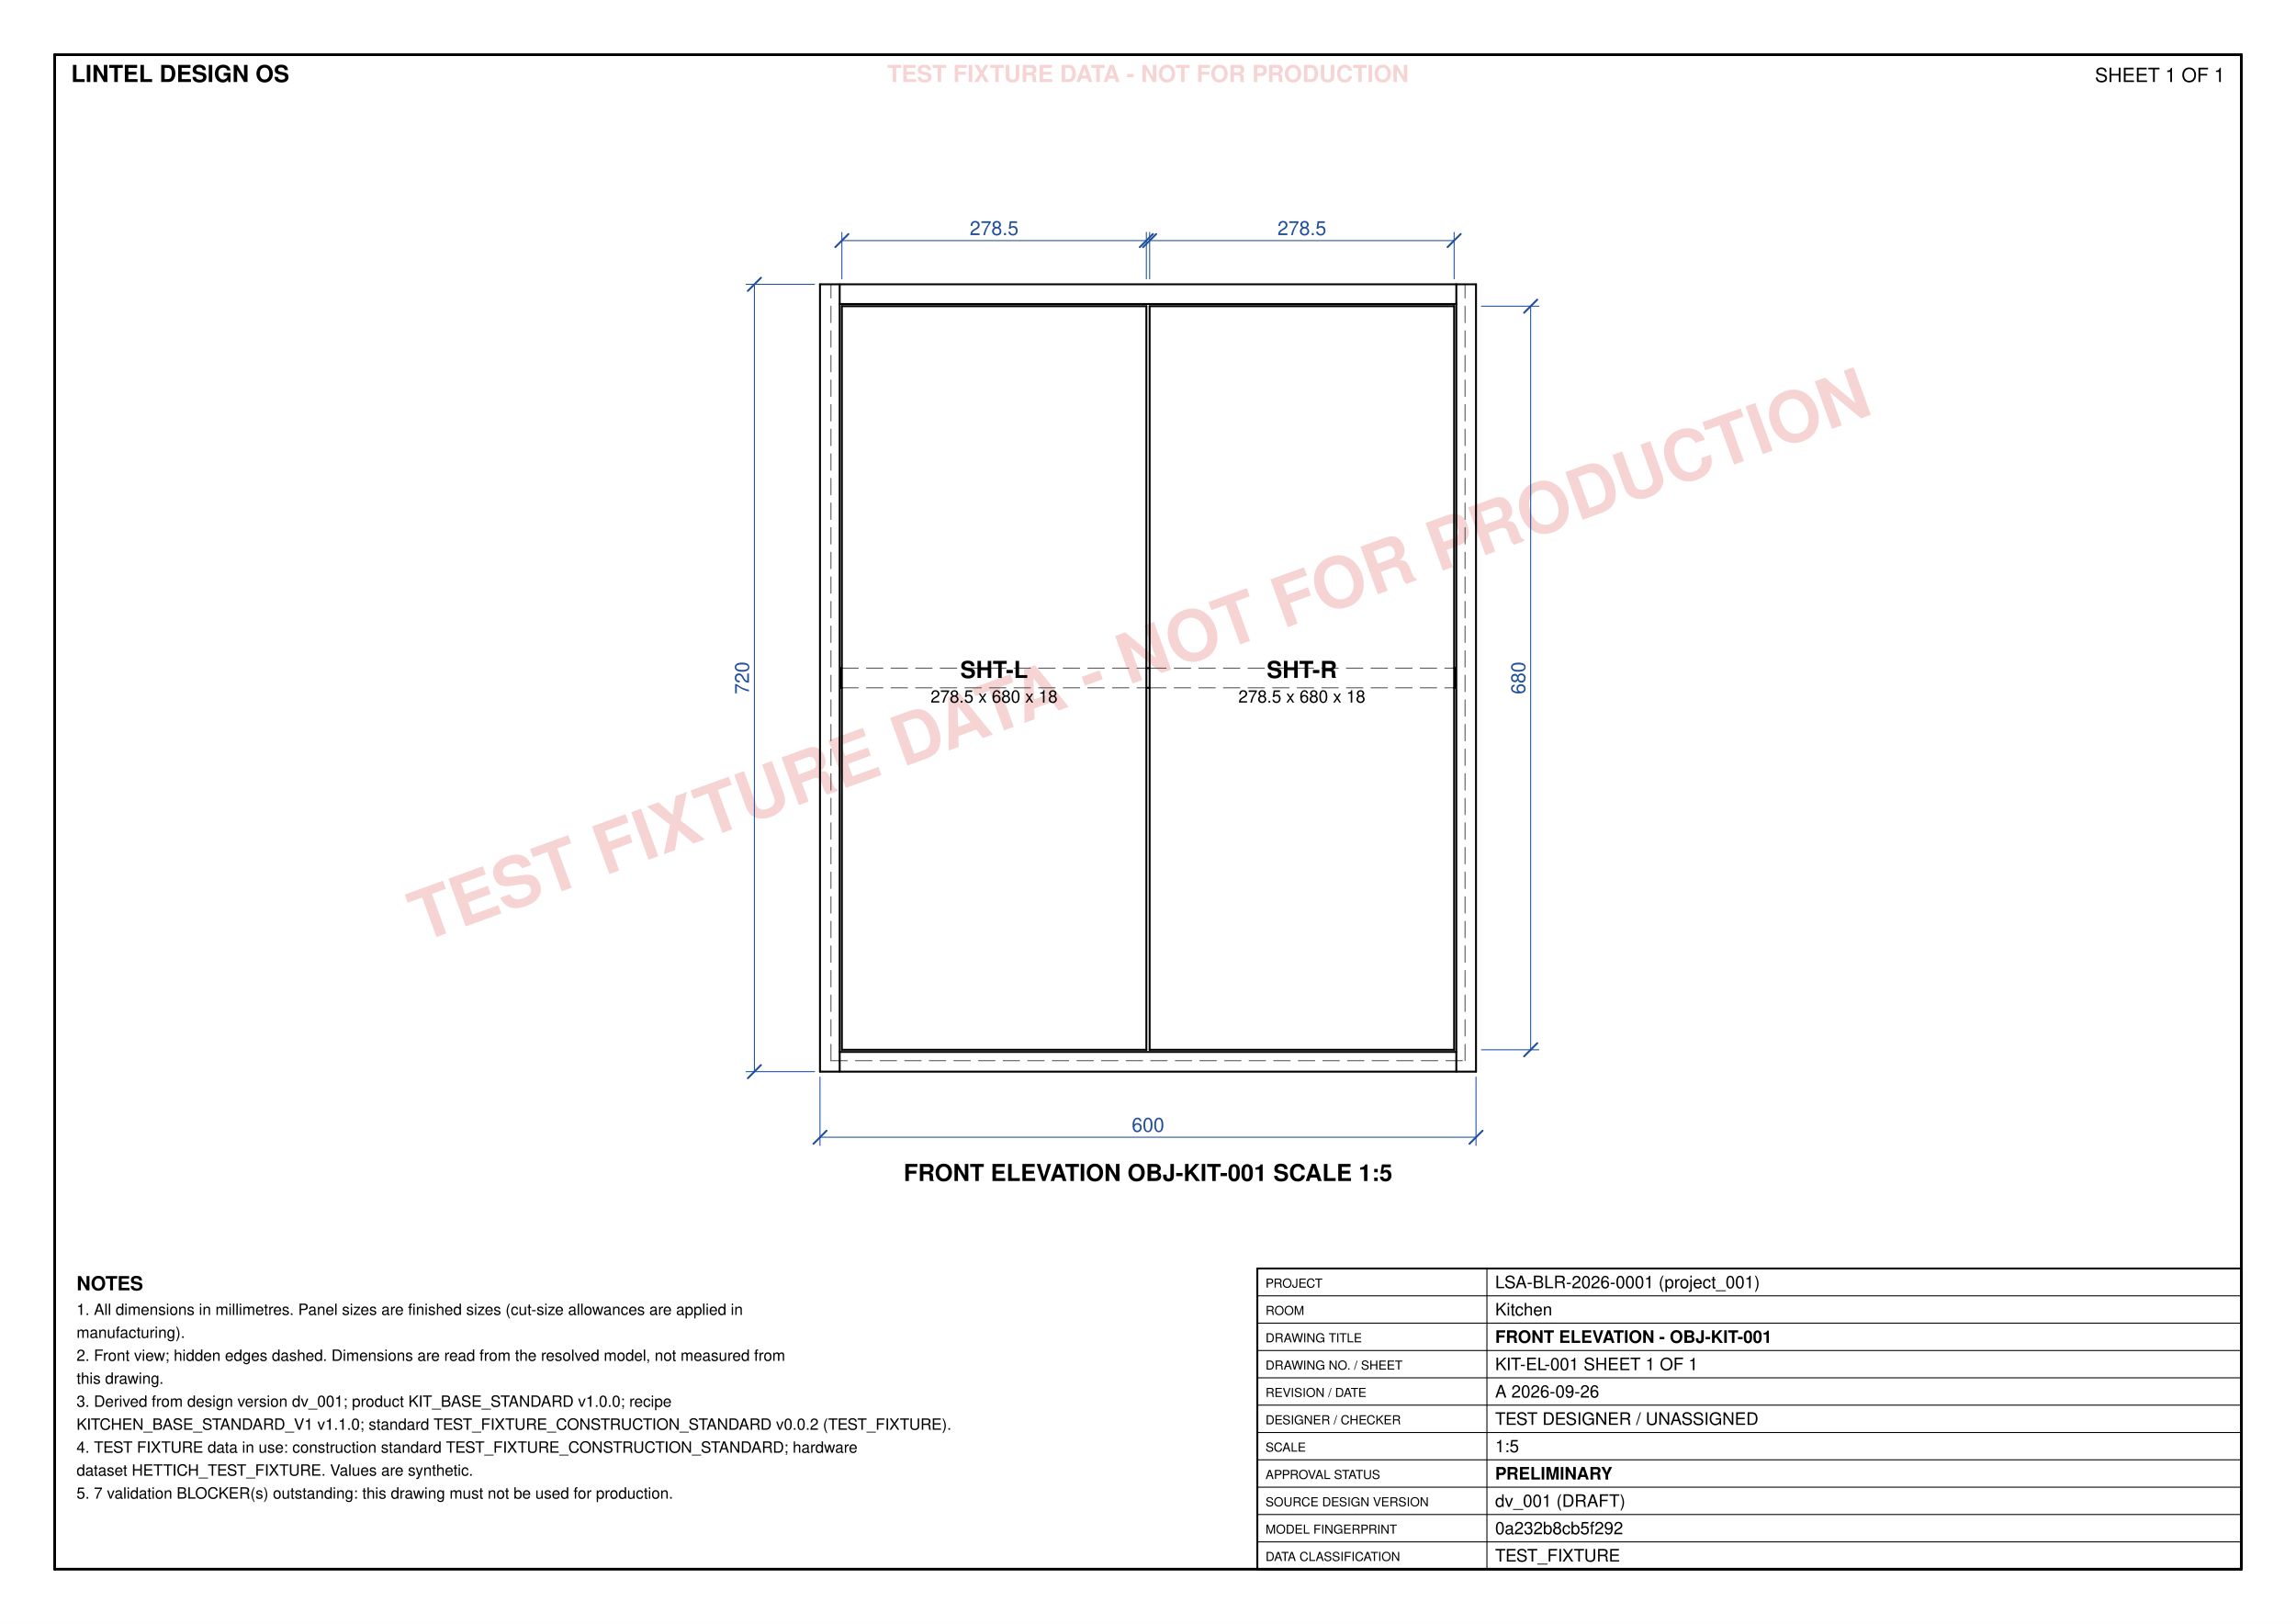
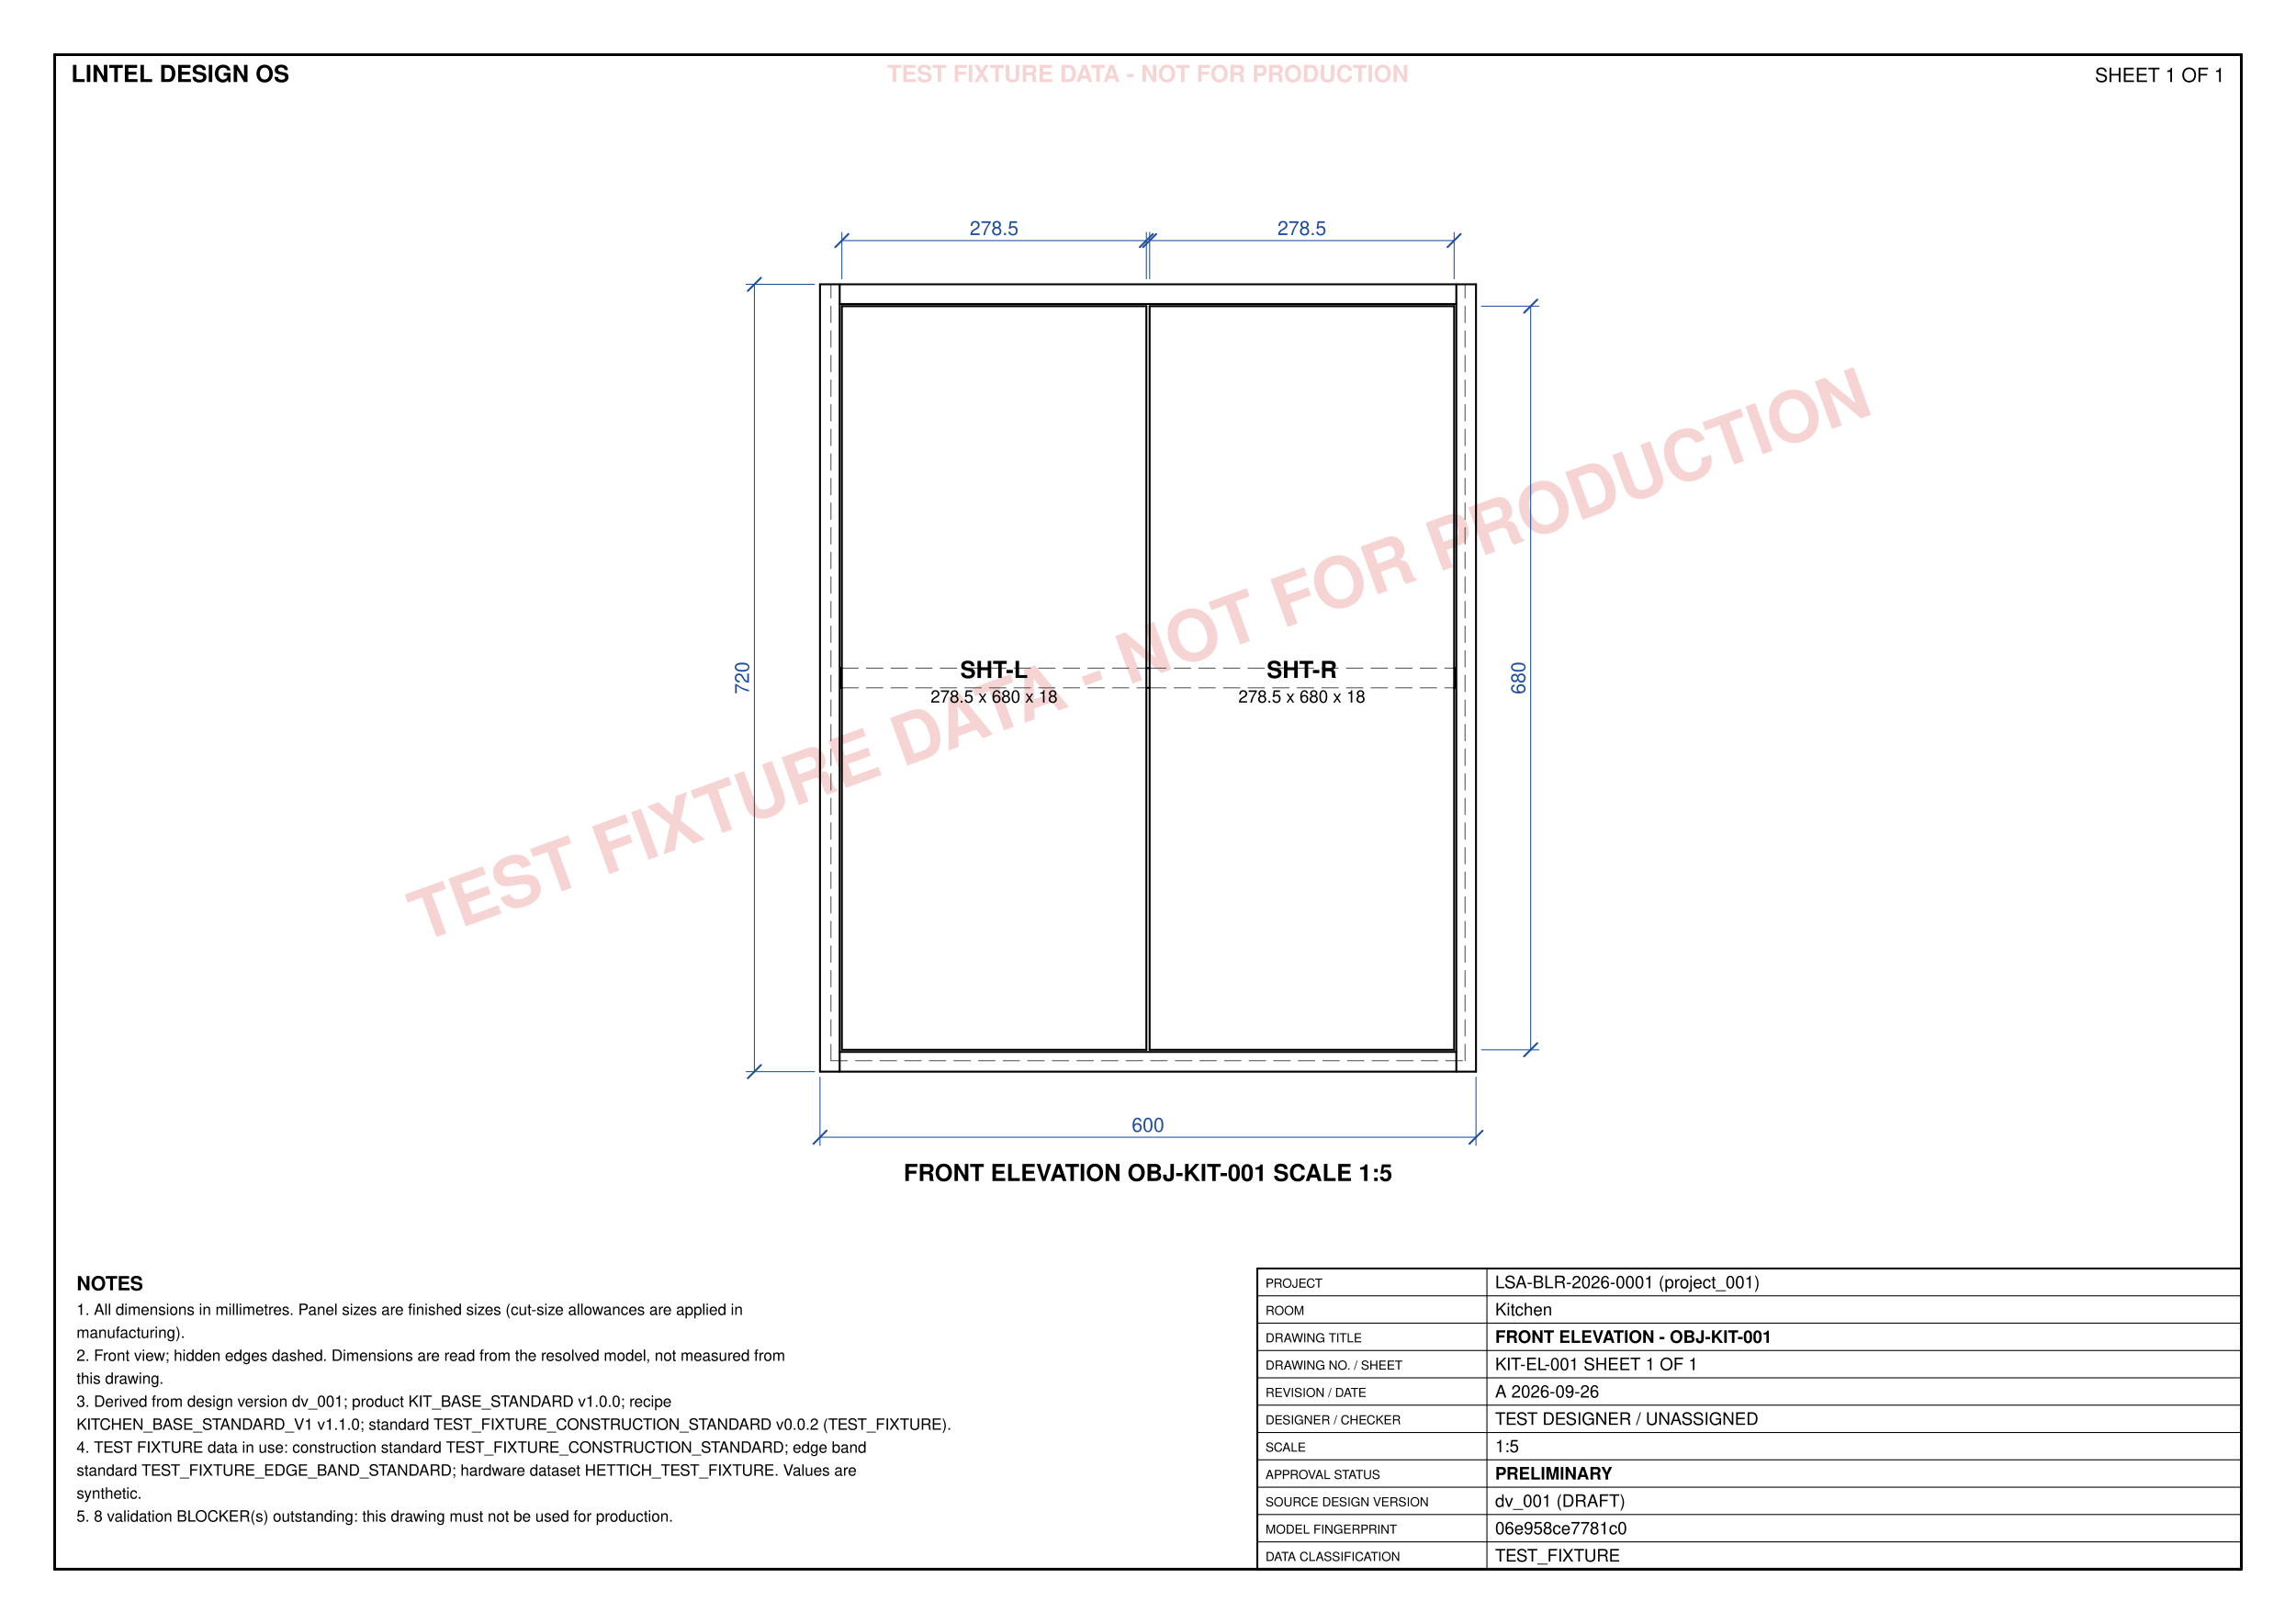
- <svg xmlns="http://www.w3.org/2000/svg" width="420mm" height="297mm" viewBox="0 0 420 297" data-drawing-id="DRW:dv_001:obj_001:FRONT_ELEVATION:KIT-EL-001:RA" data-drawing-type="FRONT_ELEVATION" data-status="PRELIMINARY" data-design-version="dv_001" data-model-fingerprint="0a232b8cb5f292" data-classification="TEST_FIXTURE" data-content-hash="0aaa1805a00f8b" data-sheet="1/1">
+ <svg xmlns="http://www.w3.org/2000/svg" width="420mm" height="297mm" viewBox="0 0 420 297" data-drawing-id="DRW:dv_001:obj_001:FRONT_ELEVATION:KIT-EL-001:RA" data-drawing-type="FRONT_ELEVATION" data-status="PRELIMINARY" data-design-version="dv_001" data-model-fingerprint="06e958ce7781c0" data-classification="TEST_FIXTURE" data-content-hash="1dffd28cefd862" data-sheet="1/1">
  <rect x="0" y="0" width="420" height="297" fill="#ffffff" />
  <g id="WATERMARK" fill="#d9534f" stroke="#d9534f" opacity="0.25" font-family="Helvetica, Arial, sans-serif" stroke-linecap="round">
    <text stroke="none" x="210" y="124" font-size="12.714" text-anchor="middle" font-weight="bold" transform="rotate(-20 210 124)">TEST FIXTURE DATA - NOT FOR PRODUCTION</text>
    <text stroke="none" x="210" y="15" font-size="4.286" text-anchor="middle" font-weight="bold">TEST FIXTURE DATA - NOT FOR PRODUCTION</text>
  </g>
  <g id="BORDER" fill="#000000" stroke="#000000" font-family="Helvetica, Arial, sans-serif" stroke-linecap="round">
    <line fill="none" x1="10" y1="10" x2="410" y2="10" stroke-width="0.5" />
    <line fill="none" x1="410" y1="10" x2="410" y2="287" stroke-width="0.5" />
    <line fill="none" x1="410" y1="287" x2="10" y2="287" stroke-width="0.5" />
    <line fill="none" x1="10" y1="287" x2="10" y2="10" stroke-width="0.5" />
    <text stroke="none" x="13" y="15" font-size="4.286" text-anchor="start" font-weight="bold">LINTEL DESIGN OS</text>
    <text stroke="none" x="407" y="15" font-size="3.571" text-anchor="end">SHEET 1 OF 1</text>
  </g>
  <g id="HIDDEN" fill="#555555" stroke="#555555" font-family="Helvetica, Arial, sans-serif" stroke-linecap="round">
    <line fill="none" x1="152" y1="194" x2="268" y2="194" stroke-width="0.18" stroke-dasharray="3 1.5" />
    <line fill="none" x1="154" y1="125.8" x2="209.7" y2="125.8" stroke-width="0.18" stroke-dasharray="3 1.5" />
    <line fill="none" x1="210.3" y1="125.8" x2="266" y2="125.8" stroke-width="0.18" stroke-dasharray="3 1.5" />
    <line fill="none" x1="154" y1="122.2" x2="209.7" y2="122.2" stroke-width="0.18" stroke-dasharray="3 1.5" />
    <line fill="none" x1="210.3" y1="122.2" x2="266" y2="122.2" stroke-width="0.18" stroke-dasharray="3 1.5" />
    <line fill="none" x1="152" y1="194" x2="152" y2="52" stroke-width="0.18" stroke-dasharray="3 1.5" />
    <line fill="none" x1="268" y1="194" x2="268" y2="52" stroke-width="0.18" stroke-dasharray="3 1.5" />
  </g>
  <g id="VISIBLE" fill="#000000" stroke="#000000" font-family="Helvetica, Arial, sans-serif" stroke-linecap="round">
    <line fill="none" x1="150" y1="196" x2="270" y2="196" stroke-width="0.35" />
    <line fill="none" x1="153.6" y1="192.4" x2="266.4" y2="192.4" stroke-width="0.35" />
    <line fill="none" x1="154" y1="192" x2="209.7" y2="192" stroke-width="0.35" />
    <line fill="none" x1="210.3" y1="192" x2="266" y2="192" stroke-width="0.35" />
    <line fill="none" x1="153.8" y1="125.8" x2="154" y2="125.8" stroke-width="0.35" />
    <line fill="none" x1="209.7" y1="125.8" x2="210.3" y2="125.8" stroke-width="0.35" />
    <line fill="none" x1="266" y1="125.8" x2="266.2" y2="125.8" stroke-width="0.35" />
    <line fill="none" x1="153.8" y1="122.2" x2="154" y2="122.2" stroke-width="0.35" />
    <line fill="none" x1="209.7" y1="122.2" x2="210.3" y2="122.2" stroke-width="0.35" />
    <line fill="none" x1="266" y1="122.2" x2="266.2" y2="122.2" stroke-width="0.35" />
    <line fill="none" x1="154" y1="56" x2="209.7" y2="56" stroke-width="0.35" />
    <line fill="none" x1="210.3" y1="56" x2="266" y2="56" stroke-width="0.35" />
    <line fill="none" x1="153.6" y1="55.6" x2="266.4" y2="55.6" stroke-width="0.35" />
    <line fill="none" x1="150" y1="52" x2="270" y2="52" stroke-width="0.35" />
    <line fill="none" x1="150" y1="196" x2="150" y2="52" stroke-width="0.35" />
    <line fill="none" x1="153.6" y1="196" x2="153.6" y2="52" stroke-width="0.35" />
    <line fill="none" x1="153.8" y1="125.8" x2="153.8" y2="122.2" stroke-width="0.35" />
    <line fill="none" x1="154" y1="192" x2="154" y2="56" stroke-width="0.35" />
    <line fill="none" x1="209.7" y1="192" x2="209.7" y2="56" stroke-width="0.35" />
    <line fill="none" x1="210.3" y1="192" x2="210.3" y2="56" stroke-width="0.35" />
    <line fill="none" x1="266" y1="192" x2="266" y2="56" stroke-width="0.35" />
    <line fill="none" x1="266.2" y1="125.8" x2="266.2" y2="122.2" stroke-width="0.35" />
    <line fill="none" x1="266.4" y1="196" x2="266.4" y2="52" stroke-width="0.35" />
    <line fill="none" x1="270" y1="196" x2="270" y2="52" stroke-width="0.35" />
  </g>
  <g id="DIMENSION" fill="#1f4e9c" stroke="#1f4e9c" font-family="Helvetica, Arial, sans-serif" stroke-linecap="round">
    <line fill="none" x1="150" y1="197" x2="150" y2="209.5" stroke-width="0.18" />
    <line fill="none" x1="148.8" y1="209.2" x2="151.2" y2="206.8" stroke-width="0.35" />
    <line fill="none" x1="270" y1="197" x2="270" y2="209.5" stroke-width="0.18" />
    <line fill="none" x1="268.8" y1="209.2" x2="271.2" y2="206.8" stroke-width="0.35" />
    <line fill="none" x1="150" y1="208" x2="270" y2="208" stroke-width="0.18" />
    <text stroke="none" x="210" y="207" font-size="3.571" text-anchor="middle">600</text>
    <line fill="none" x1="149" y1="196" x2="136.5" y2="196" stroke-width="0.18" />
    <line fill="none" x1="136.8" y1="197.2" x2="139.2" y2="194.8" stroke-width="0.35" />
    <line fill="none" x1="149" y1="52" x2="136.5" y2="52" stroke-width="0.18" />
    <line fill="none" x1="136.8" y1="53.2" x2="139.2" y2="50.8" stroke-width="0.35" />
    <line fill="none" x1="138" y1="196" x2="138" y2="52" stroke-width="0.18" />
    <text stroke="none" x="137" y="124" font-size="3.571" text-anchor="middle" transform="rotate(-90 137 124)">720</text>
    <line fill="none" x1="154" y1="51" x2="154" y2="42.5" stroke-width="0.18" />
    <line fill="none" x1="152.8" y1="45.2" x2="155.2" y2="42.8" stroke-width="0.35" />
    <line fill="none" x1="209.7" y1="51" x2="209.7" y2="42.5" stroke-width="0.18" />
    <line fill="none" x1="208.5" y1="45.2" x2="210.9" y2="42.8" stroke-width="0.35" />
    <line fill="none" x1="154" y1="44" x2="209.7" y2="44" stroke-width="0.18" />
    <text stroke="none" x="181.85" y="43" font-size="3.571" text-anchor="middle">278.5</text>
    <line fill="none" x1="210.3" y1="51" x2="210.3" y2="42.5" stroke-width="0.18" />
    <line fill="none" x1="209.1" y1="45.2" x2="211.5" y2="42.8" stroke-width="0.35" />
    <line fill="none" x1="266" y1="51" x2="266" y2="42.5" stroke-width="0.18" />
    <line fill="none" x1="264.8" y1="45.2" x2="267.2" y2="42.8" stroke-width="0.35" />
    <line fill="none" x1="210.3" y1="44" x2="266" y2="44" stroke-width="0.18" />
    <text stroke="none" x="238.15" y="43" font-size="3.571" text-anchor="middle">278.5</text>
    <line fill="none" x1="271" y1="192" x2="281.5" y2="192" stroke-width="0.18" />
    <line fill="none" x1="278.8" y1="193.2" x2="281.2" y2="190.8" stroke-width="0.35" />
    <line fill="none" x1="271" y1="56" x2="281.5" y2="56" stroke-width="0.18" />
    <line fill="none" x1="278.8" y1="57.2" x2="281.2" y2="54.8" stroke-width="0.35" />
    <line fill="none" x1="280" y1="192" x2="280" y2="56" stroke-width="0.18" />
    <text stroke="none" x="279" y="124" font-size="3.571" text-anchor="middle" transform="rotate(-90 279 124)">680</text>
  </g>
  <g id="ANNOTATION" fill="#000000" stroke="#000000" font-family="Helvetica, Arial, sans-serif" stroke-linecap="round">
    <text stroke="none" x="181.85" y="124" font-size="4.286" text-anchor="middle" font-weight="bold">SHT-L</text>
    <text stroke="none" x="181.85" y="128.5" font-size="3.143" text-anchor="middle">278.5 x 680 x 18</text>
    <text stroke="none" x="238.15" y="124" font-size="4.286" text-anchor="middle" font-weight="bold">SHT-R</text>
    <text stroke="none" x="238.15" y="128.5" font-size="3.143" text-anchor="middle">278.5 x 680 x 18</text>
    <text stroke="none" x="210" y="216" font-size="4.286" text-anchor="middle" font-weight="bold">FRONT ELEVATION  OBJ-KIT-001  SCALE 1:5</text>
    <text stroke="none" x="14" y="236" font-size="3.571" text-anchor="start" font-weight="bold">NOTES</text>
    <text stroke="none" x="14" y="240.5" font-size="2.857" text-anchor="start">1. All dimensions in millimetres. Panel sizes are finished sizes (cut-size allowances are applied in</text>
    <text stroke="none" x="14" y="244.7" font-size="2.857" text-anchor="start">   manufacturing).</text>
    <text stroke="none" x="14" y="248.9" font-size="2.857" text-anchor="start">2. Front view; hidden edges dashed. Dimensions are read from the resolved model, not measured from</text>
    <text stroke="none" x="14" y="253.1" font-size="2.857" text-anchor="start">   this drawing.</text>
    <text stroke="none" x="14" y="257.3" font-size="2.857" text-anchor="start">3. Derived from design version dv_001; product KIT_BASE_STANDARD v1.0.0; recipe</text>
    <text stroke="none" x="14" y="261.5" font-size="2.857" text-anchor="start">   KITCHEN_BASE_STANDARD_V1 v1.1.0; standard TEST_FIXTURE_CONSTRUCTION_STANDARD v0.0.2 (TEST_FIXTURE).</text>
-     <text stroke="none" x="14" y="265.7" font-size="2.857" text-anchor="start">4. TEST FIXTURE data in use: construction standard TEST_FIXTURE_CONSTRUCTION_STANDARD; hardware</text>
-     <text stroke="none" x="14" y="269.9" font-size="2.857" text-anchor="start">   dataset HETTICH_TEST_FIXTURE. Values are synthetic.</text>
-     <text stroke="none" x="14" y="274.1" font-size="2.857" text-anchor="start">5. 7 validation BLOCKER(s) outstanding: this drawing must not be used for production.</text>
+     <text stroke="none" x="14" y="265.7" font-size="2.857" text-anchor="start">4. TEST FIXTURE data in use: construction standard TEST_FIXTURE_CONSTRUCTION_STANDARD; edge band</text>
+     <text stroke="none" x="14" y="269.9" font-size="2.857" text-anchor="start">   standard TEST_FIXTURE_EDGE_BAND_STANDARD; hardware dataset HETTICH_TEST_FIXTURE. Values are</text>
+     <text stroke="none" x="14" y="274.1" font-size="2.857" text-anchor="start">   synthetic.</text>
+     <text stroke="none" x="14" y="278.3" font-size="2.857" text-anchor="start">5. 8 validation BLOCKER(s) outstanding: this drawing must not be used for production.</text>
  </g>
  <g id="TITLE_BLOCK" fill="#000000" stroke="#000000" font-family="Helvetica, Arial, sans-serif" stroke-linecap="round">
    <line fill="none" x1="230" y1="232" x2="410" y2="232" stroke-width="0.35" />
    <line fill="none" x1="410" y1="232" x2="410" y2="287" stroke-width="0.35" />
    <line fill="none" x1="410" y1="287" x2="230" y2="287" stroke-width="0.35" />
    <line fill="none" x1="230" y1="287" x2="230" y2="232" stroke-width="0.35" />
    <line fill="none" x1="272" y1="232" x2="272" y2="287" stroke-width="0.18" />
    <text stroke="none" x="231.5" y="235.5" font-size="2.286" text-anchor="start">PROJECT</text>
    <text stroke="none" x="273.5" y="235.6" font-size="3.143" text-anchor="start">LSA-BLR-2026-0001 (project_001)</text>
    <line fill="none" x1="230" y1="237" x2="410" y2="237" stroke-width="0.18" />
    <text stroke="none" x="231.5" y="240.5" font-size="2.286" text-anchor="start">ROOM</text>
    <text stroke="none" x="273.5" y="240.6" font-size="3.143" text-anchor="start">Kitchen</text>
    <line fill="none" x1="230" y1="242" x2="410" y2="242" stroke-width="0.18" />
    <text stroke="none" x="231.5" y="245.5" font-size="2.286" text-anchor="start">DRAWING TITLE</text>
    <text stroke="none" x="273.5" y="245.6" font-size="3.143" text-anchor="start" font-weight="bold">FRONT ELEVATION - OBJ-KIT-001</text>
    <line fill="none" x1="230" y1="247" x2="410" y2="247" stroke-width="0.18" />
    <text stroke="none" x="231.5" y="250.5" font-size="2.286" text-anchor="start">DRAWING NO. / SHEET</text>
    <text stroke="none" x="273.5" y="250.6" font-size="3.143" text-anchor="start">KIT-EL-001   SHEET 1 OF 1</text>
    <line fill="none" x1="230" y1="252" x2="410" y2="252" stroke-width="0.18" />
    <text stroke="none" x="231.5" y="255.5" font-size="2.286" text-anchor="start">REVISION / DATE</text>
    <text stroke="none" x="273.5" y="255.6" font-size="3.143" text-anchor="start">A   2026-09-26</text>
    <line fill="none" x1="230" y1="257" x2="410" y2="257" stroke-width="0.18" />
    <text stroke="none" x="231.5" y="260.5" font-size="2.286" text-anchor="start">DESIGNER / CHECKER</text>
    <text stroke="none" x="273.5" y="260.6" font-size="3.143" text-anchor="start">TEST DESIGNER / UNASSIGNED</text>
    <line fill="none" x1="230" y1="262" x2="410" y2="262" stroke-width="0.18" />
    <text stroke="none" x="231.5" y="265.5" font-size="2.286" text-anchor="start">SCALE</text>
    <text stroke="none" x="273.5" y="265.6" font-size="3.143" text-anchor="start">1:5</text>
    <line fill="none" x1="230" y1="267" x2="410" y2="267" stroke-width="0.18" />
    <text stroke="none" x="231.5" y="270.5" font-size="2.286" text-anchor="start">APPROVAL STATUS</text>
    <text stroke="none" x="273.5" y="270.6" font-size="3.143" text-anchor="start" font-weight="bold">PRELIMINARY</text>
    <line fill="none" x1="230" y1="272" x2="410" y2="272" stroke-width="0.18" />
    <text stroke="none" x="231.5" y="275.5" font-size="2.286" text-anchor="start">SOURCE DESIGN VERSION</text>
    <text stroke="none" x="273.5" y="275.6" font-size="3.143" text-anchor="start">dv_001 (DRAFT)</text>
    <line fill="none" x1="230" y1="277" x2="410" y2="277" stroke-width="0.18" />
    <text stroke="none" x="231.5" y="280.5" font-size="2.286" text-anchor="start">MODEL FINGERPRINT</text>
-     <text stroke="none" x="273.5" y="280.6" font-size="3.143" text-anchor="start">0a232b8cb5f292</text>
+     <text stroke="none" x="273.5" y="280.6" font-size="3.143" text-anchor="start">06e958ce7781c0</text>
    <line fill="none" x1="230" y1="282" x2="410" y2="282" stroke-width="0.18" />
    <text stroke="none" x="231.5" y="285.5" font-size="2.286" text-anchor="start">DATA CLASSIFICATION</text>
    <text stroke="none" x="273.5" y="285.6" font-size="3.143" text-anchor="start">TEST_FIXTURE</text>
  </g>
</svg>
